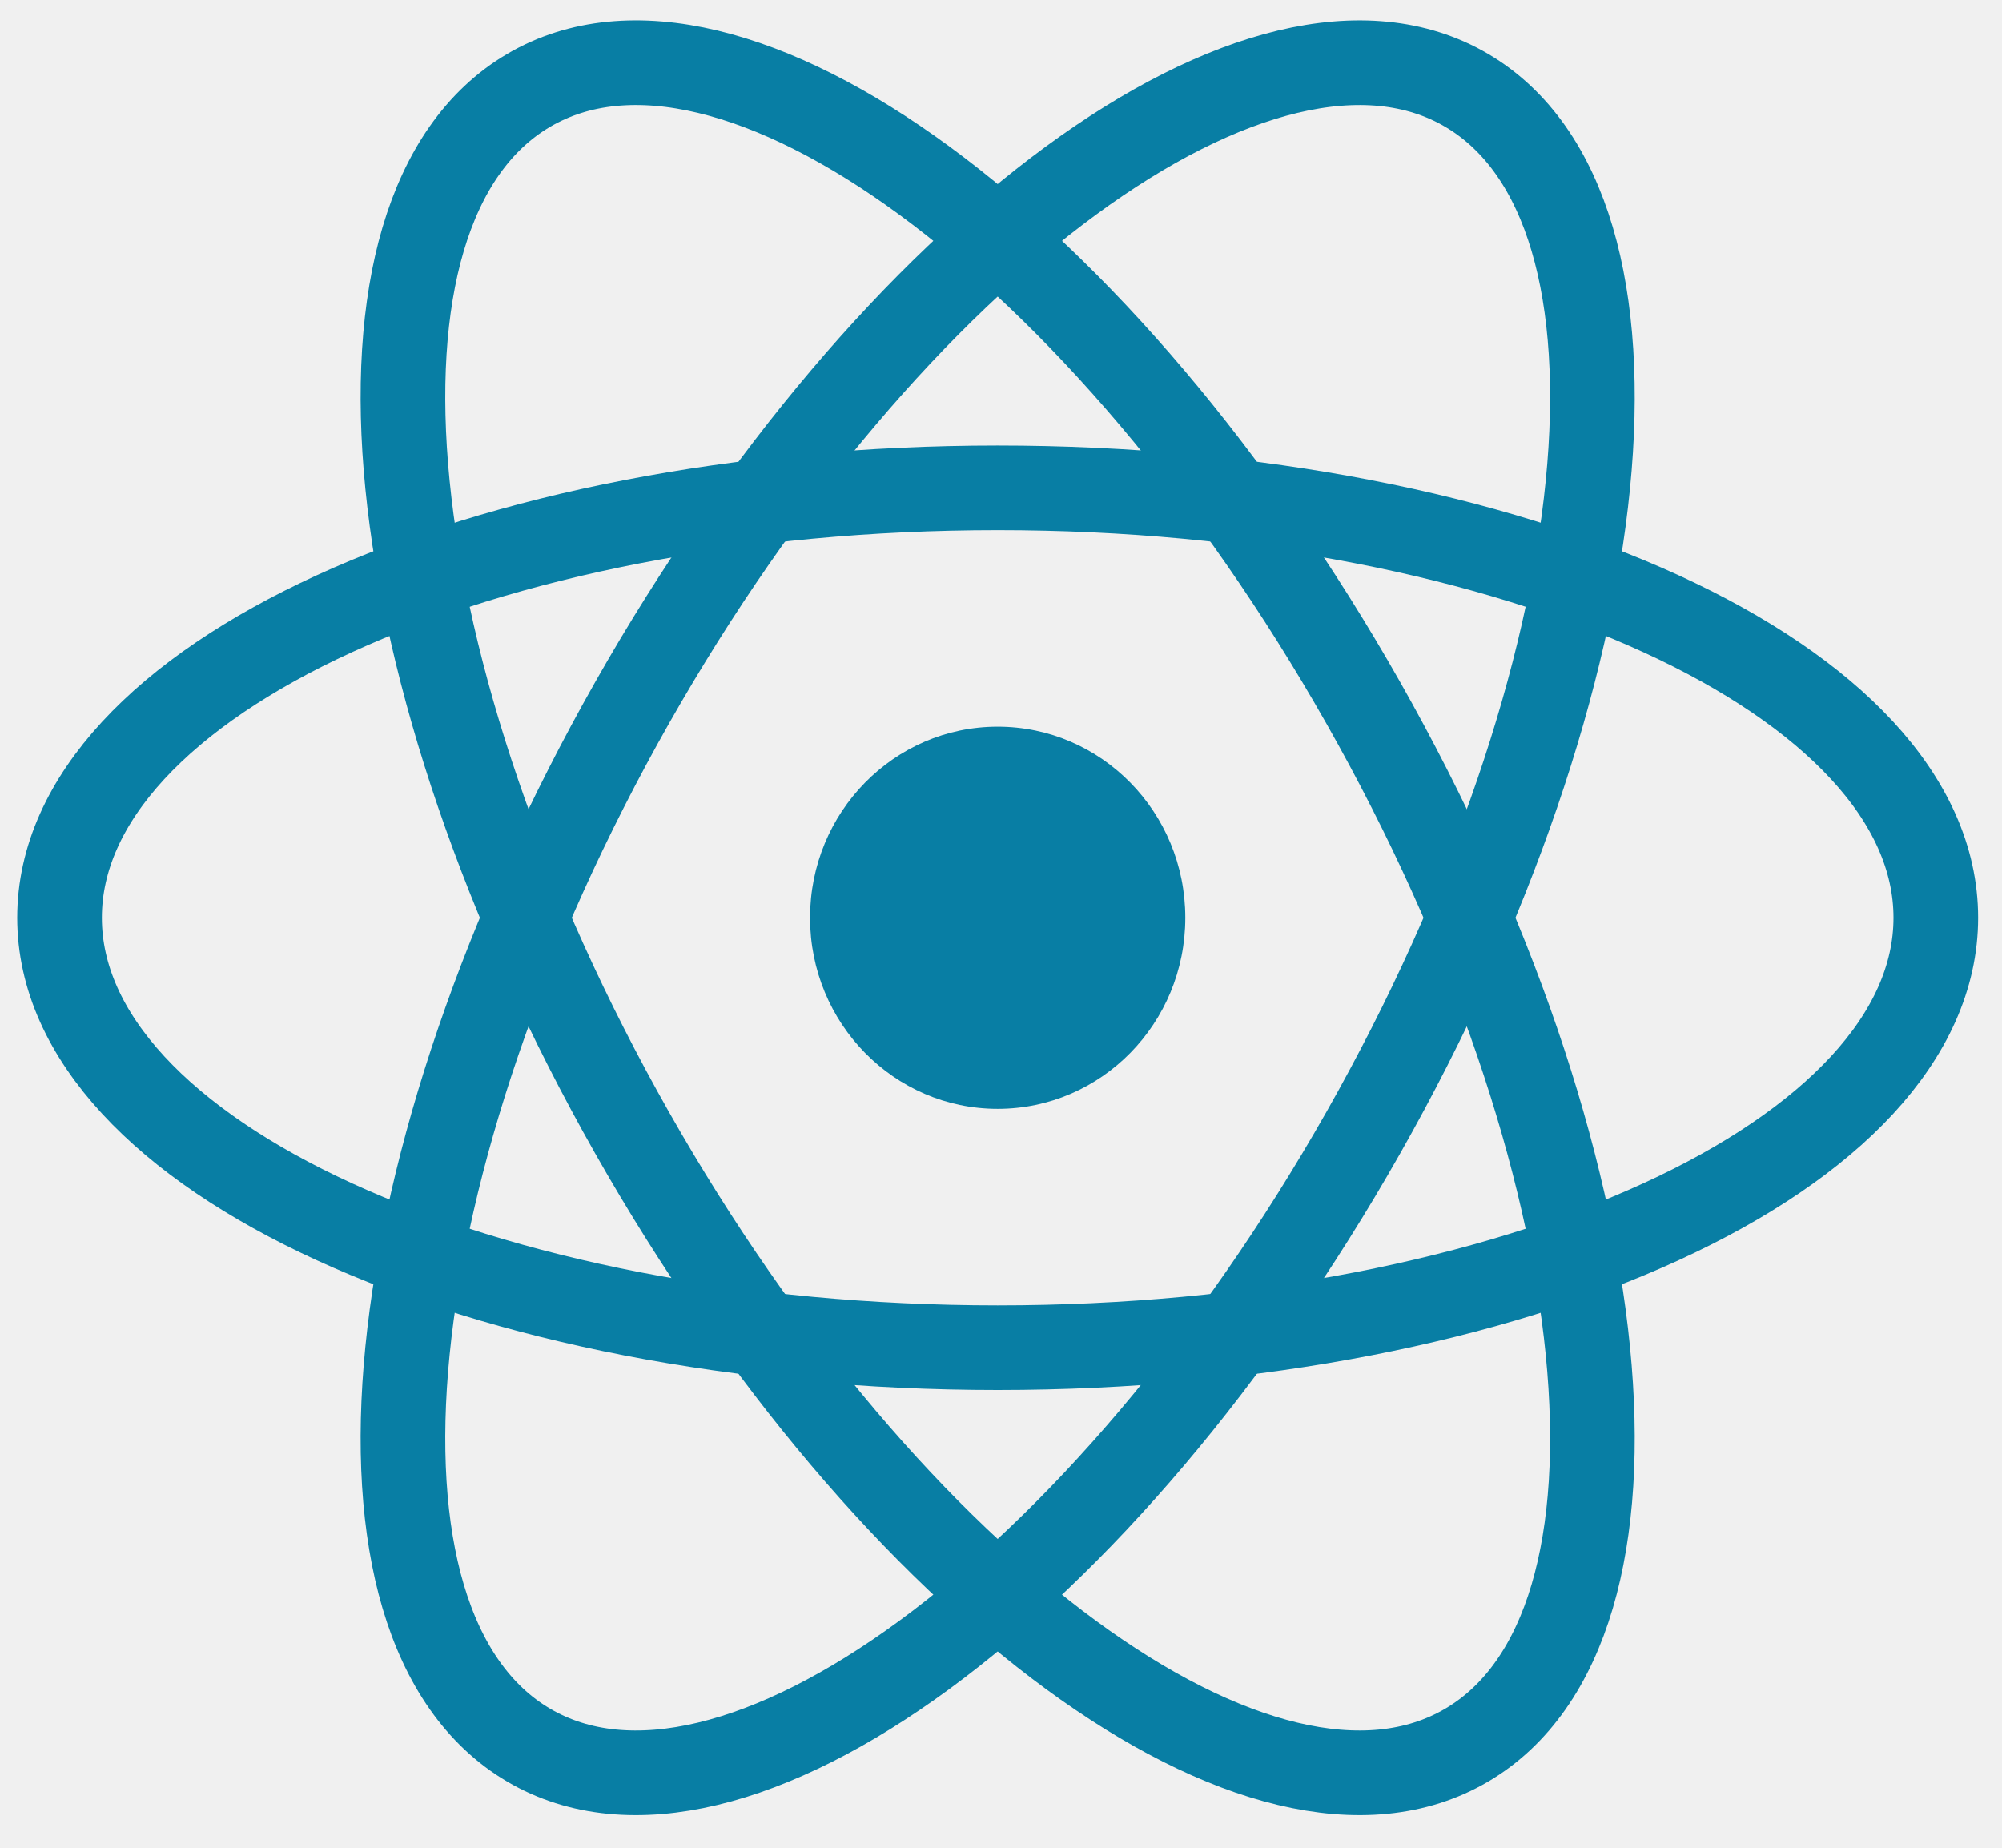
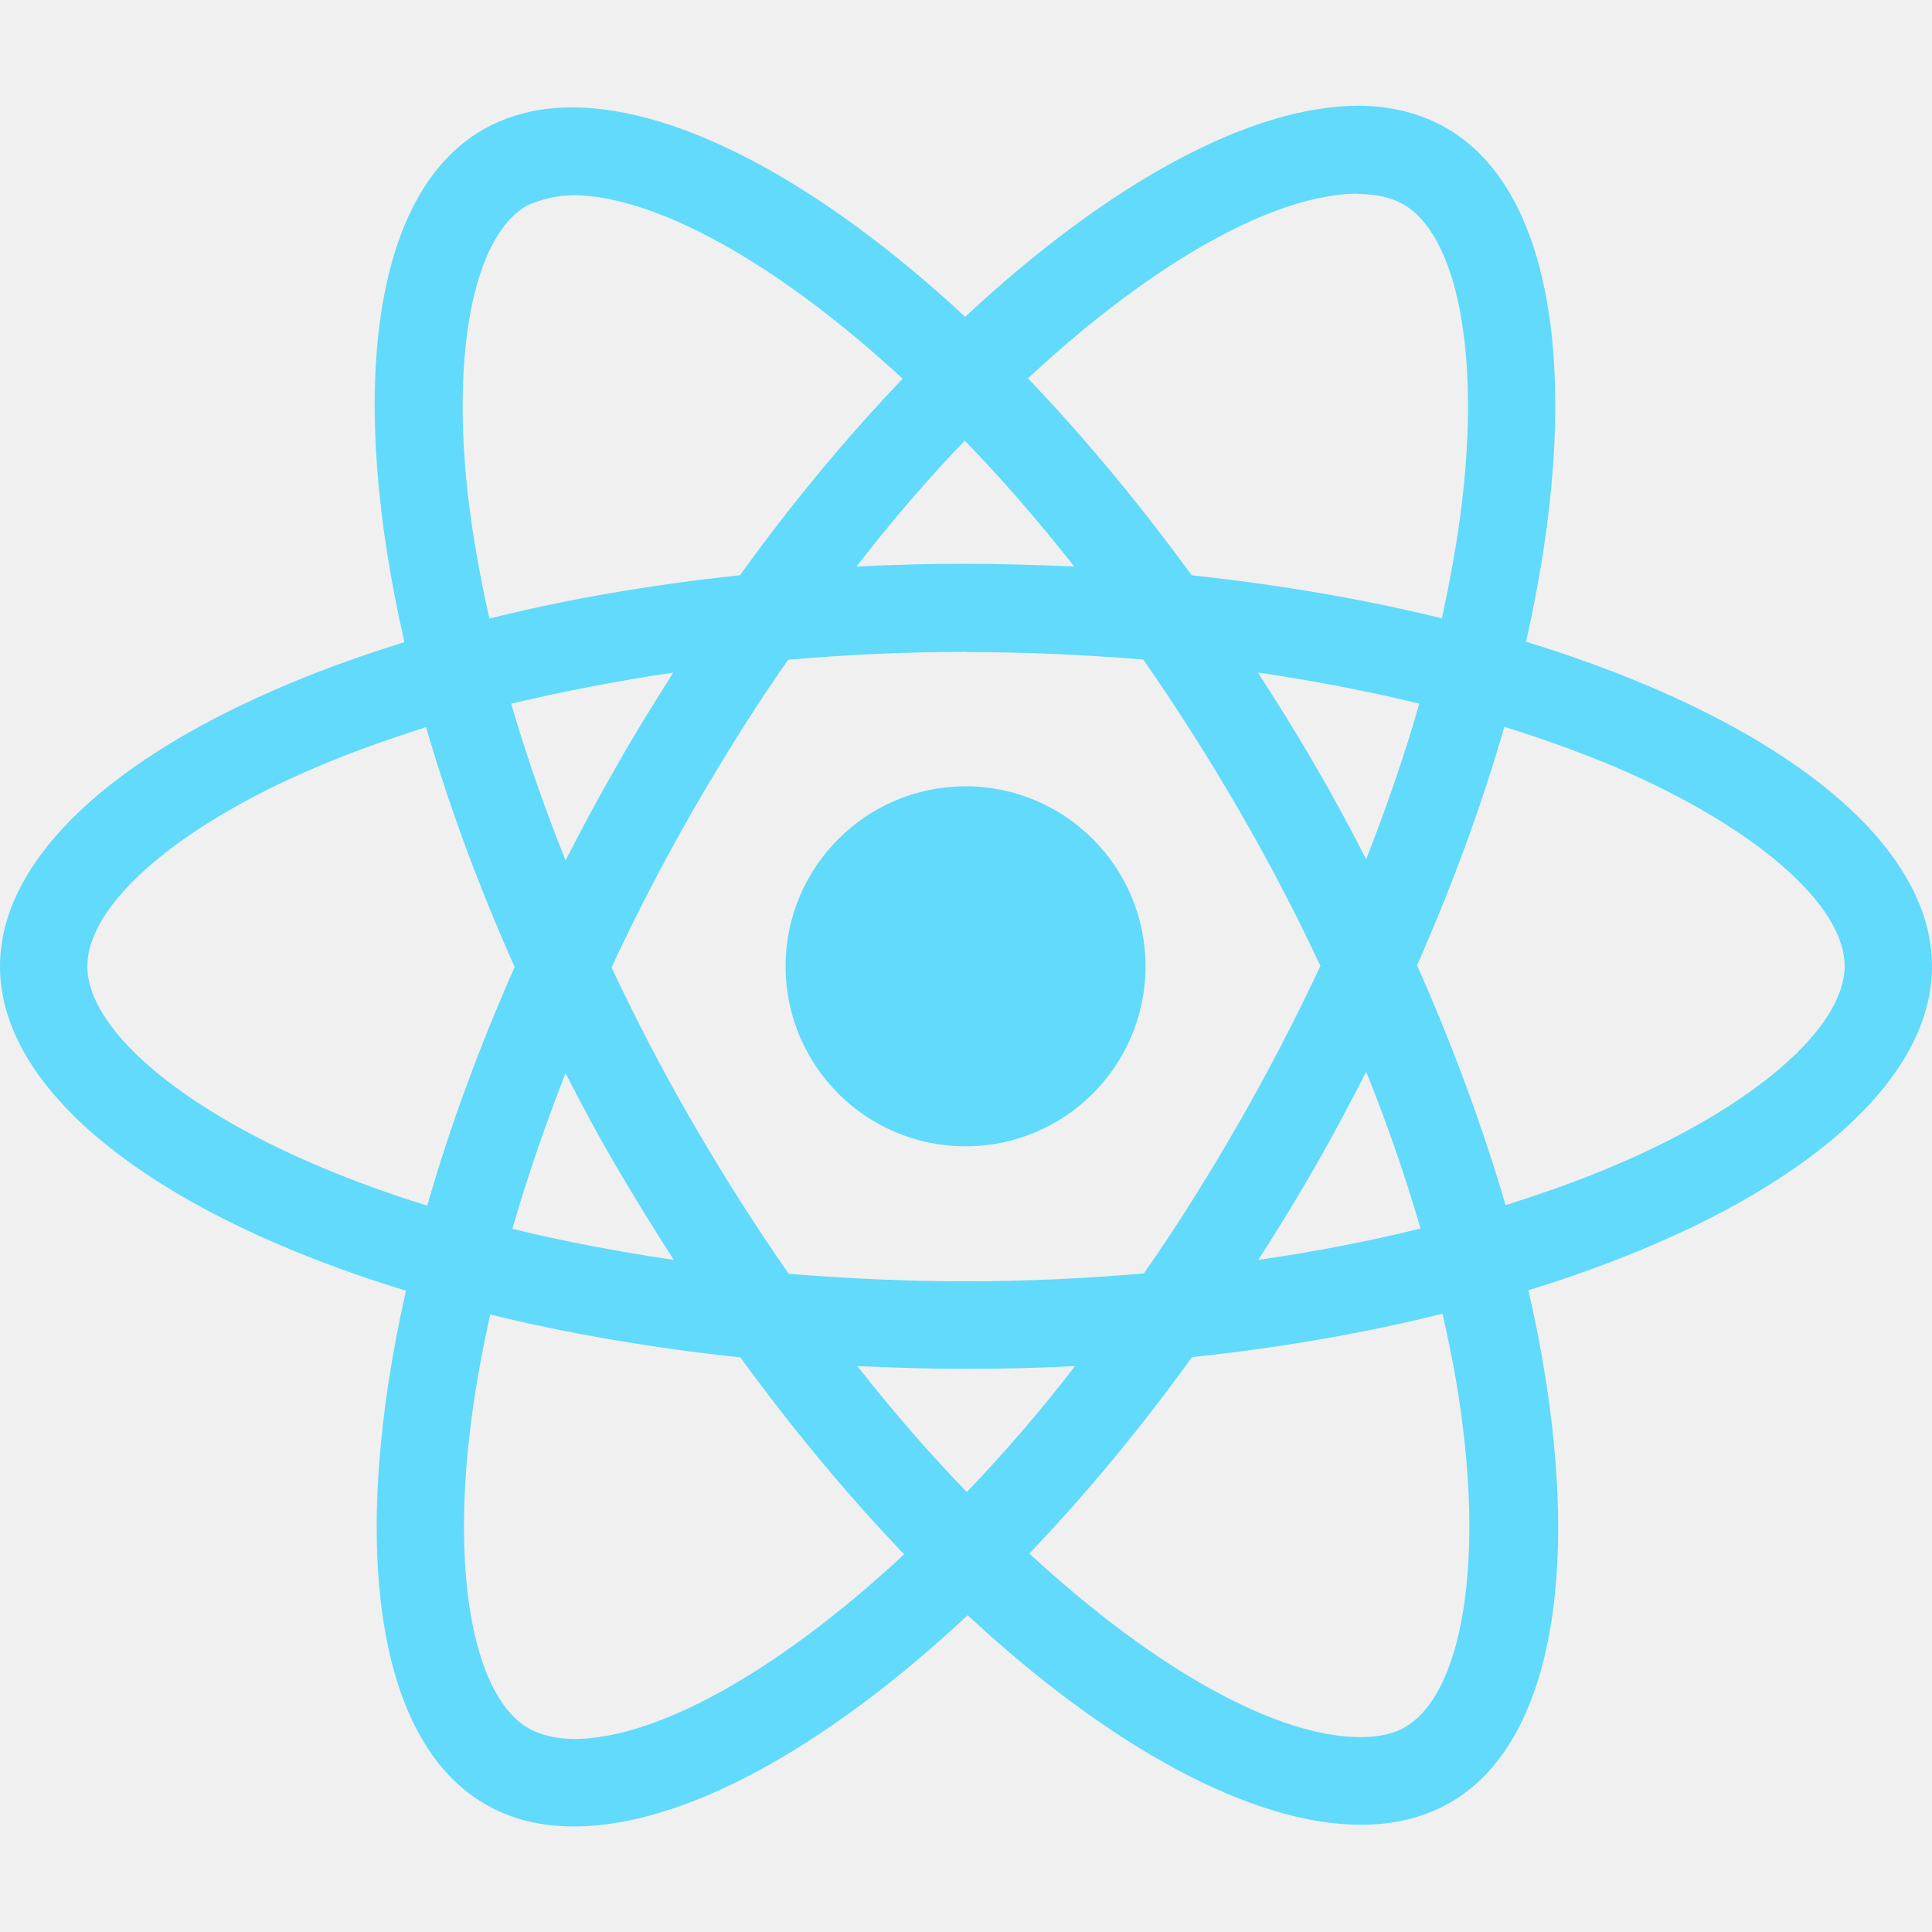
- <svg xmlns="http://www.w3.org/2000/svg" width="65" height="60" viewBox="0 0 65 60" fill="none">
-   <g clip-path="url(#clip0_439_116)">
-     <path d="M32.392 36.006C35.757 36.006 38.484 33.228 38.484 29.801C38.484 26.375 35.757 23.597 32.392 23.597C29.028 23.597 26.3 26.375 26.3 29.801C26.3 33.228 29.028 36.006 32.392 36.006Z" fill="#087EA4" />
-     <path d="M32.392 43.762C49.214 43.762 62.851 37.511 62.851 29.801C62.851 22.091 49.214 15.841 32.392 15.841C15.57 15.841 1.933 22.091 1.933 29.801C1.933 37.511 15.57 43.762 32.392 43.762Z" stroke="#087EA4" stroke-width="2.748" />
-     <path d="M20.522 36.782C28.933 51.62 41.066 60.523 47.621 56.668C54.177 52.813 52.673 37.659 44.262 22.821C35.851 7.983 23.718 -0.921 17.163 2.935C10.607 6.79 12.111 21.943 20.522 36.782Z" stroke="#087EA4" stroke-width="2.748" />
-     <path d="M20.522 22.821C12.111 37.659 10.607 52.813 17.163 56.668C23.718 60.523 35.851 51.62 44.262 36.782C52.673 21.943 54.177 6.79 47.621 2.935C41.066 -0.92 28.933 7.983 20.522 22.821Z" stroke="#087EA4" stroke-width="2.748" />
-   </g>
-   <defs>
-     <clipPath id="clip0_439_116">
-       <rect width="63.964" height="58.633" fill="white" transform="translate(0.410156 0.484375)" />
-     </clipPath>
-   </defs>
+ <svg xmlns="http://www.w3.org/2000/svg" fill="#61DAFB" role="img" viewBox="0 0 24 24">
+   <path d="M14.23 12.004a2.236 2.236 0 0 1-2.235 2.236 2.236 2.236 0 0 1-2.236-2.236 2.236 2.236 0 0 1 2.235-2.236 2.236 2.236 0 0 1 2.236 2.236zm2.648-10.69c-1.346 0-3.107.96-4.888 2.622-1.78-1.653-3.542-2.602-4.887-2.602-.41 0-.783.093-1.106.278-1.375.793-1.683 3.264-.973 6.365C1.98 8.917 0 10.42 0 12.004c0 1.59 1.99 3.097 5.043 4.03-.704 3.113-.39 5.588.988 6.38.32.187.69.275 1.102.275 1.345 0 3.107-.96 4.888-2.624 1.78 1.654 3.542 2.603 4.887 2.603.41 0 .783-.09 1.106-.275 1.374-.792 1.683-3.263.973-6.365C22.02 15.096 24 13.59 24 12.004c0-1.59-1.99-3.097-5.043-4.032.704-3.11.39-5.587-.988-6.38-.318-.184-.688-.277-1.092-.278zm-.005 1.09v.006c.225 0 .406.044.558.127.666.382.955 1.835.73 3.704-.054.46-.142.945-.25 1.44-.96-.236-2.006-.417-3.107-.534-.66-.905-1.345-1.727-2.035-2.447 1.592-1.48 3.087-2.292 4.105-2.295zm-9.77.02c1.012 0 2.514.808 4.11 2.28-.686.72-1.37 1.537-2.02 2.442-1.107.117-2.154.298-3.113.538-.112-.49-.195-.964-.254-1.42-.23-1.868.054-3.32.714-3.707.19-.09.4-.127.563-.132zm4.882 3.05c.455.468.91.992 1.36 1.564-.44-.02-.89-.034-1.345-.034-.46 0-.915.01-1.36.034.44-.572.895-1.096 1.345-1.565zM12 8.1c.74 0 1.477.034 2.202.093.406.582.802 1.203 1.183 1.86.372.64.71 1.29 1.018 1.946-.308.655-.646 1.31-1.013 1.95-.38.66-.773 1.288-1.18 1.87-.728.063-1.466.098-2.21.098-.74 0-1.477-.035-2.202-.093-.406-.582-.802-1.204-1.183-1.86-.372-.64-.71-1.29-1.018-1.946.303-.657.646-1.313 1.013-1.954.38-.66.773-1.286 1.18-1.868.728-.064 1.466-.098 2.21-.098zm-3.635.254c-.24.377-.48.763-.704 1.16-.225.39-.435.782-.635 1.174-.265-.656-.49-1.31-.676-1.947.64-.15 1.315-.283 2.015-.386zm7.26 0c.695.103 1.365.23 2.006.387-.18.632-.405 1.282-.66 1.933-.2-.39-.41-.783-.64-1.174-.225-.392-.465-.774-.705-1.146zm3.063.675c.484.15.944.317 1.375.498 1.732.74 2.852 1.708 2.852 2.476-.005.768-1.125 1.74-2.857 2.475-.42.18-.88.342-1.355.493-.28-.958-.646-1.956-1.1-2.98.45-1.017.81-2.01 1.085-2.964zm-13.395.004c.278.96.645 1.957 1.1 2.98-.45 1.017-.812 2.01-1.086 2.964-.484-.15-.944-.318-1.37-.5-1.732-.737-2.852-1.706-2.852-2.474 0-.768 1.12-1.742 2.852-2.476.42-.18.88-.342 1.356-.494zm11.678 4.28c.265.657.49 1.312.676 1.948-.64.157-1.316.29-2.016.39.24-.375.48-.762.705-1.158.225-.39.435-.788.636-1.18zm-9.945.02c.2.392.41.783.64 1.175.23.39.465.772.705 1.143-.695-.102-1.365-.23-2.006-.386.18-.63.406-1.282.66-1.933zM17.92 16.32c.112.493.2.968.254 1.423.23 1.868-.054 3.32-.714 3.708-.147.09-.338.128-.563.128-1.012 0-2.514-.807-4.11-2.28.686-.72 1.37-1.536 2.02-2.44 1.107-.118 2.154-.3 3.113-.54zm-11.83.01c.96.234 2.006.415 3.107.532.66.905 1.345 1.727 2.035 2.446-1.595 1.483-3.092 2.295-4.11 2.295-.22-.005-.406-.05-.553-.132-.666-.38-.955-1.834-.73-3.703.054-.46.142-.944.25-1.438zm4.56.64c.44.02.89.034 1.345.034.46 0 .915-.01 1.36-.034-.44.572-.895 1.095-1.345 1.565-.455-.47-.91-.993-1.36-1.565z" />
</svg>
